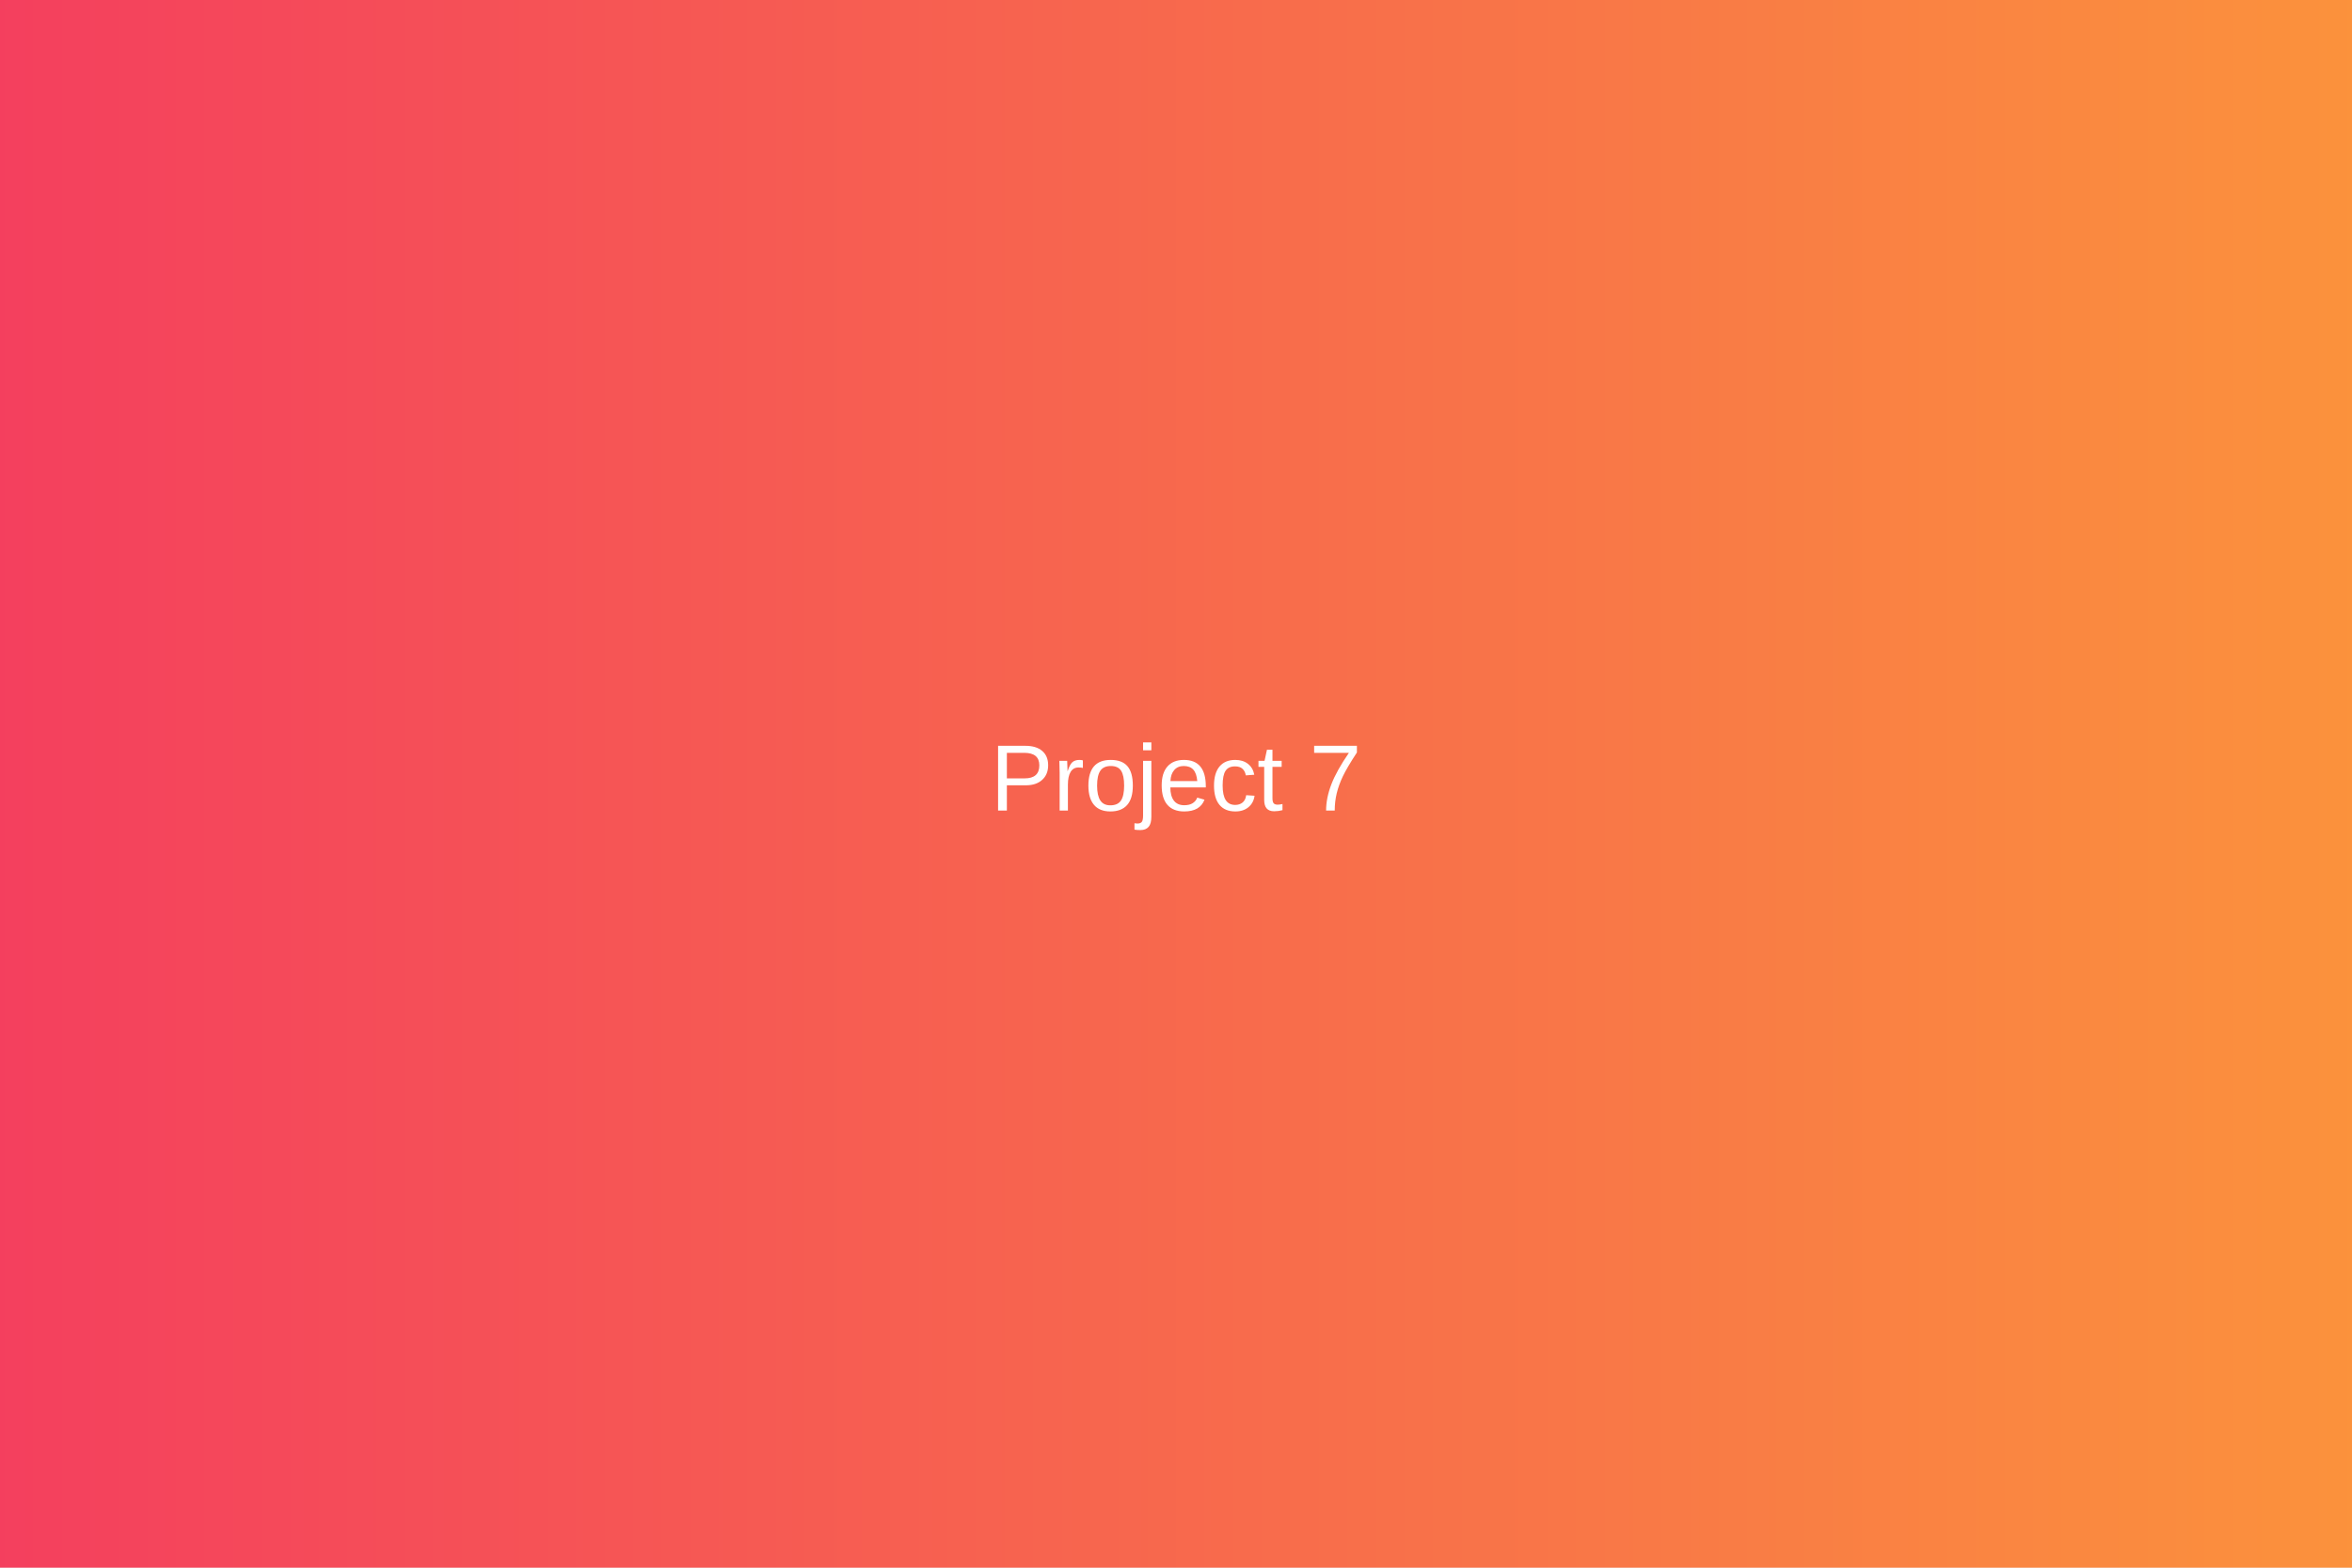
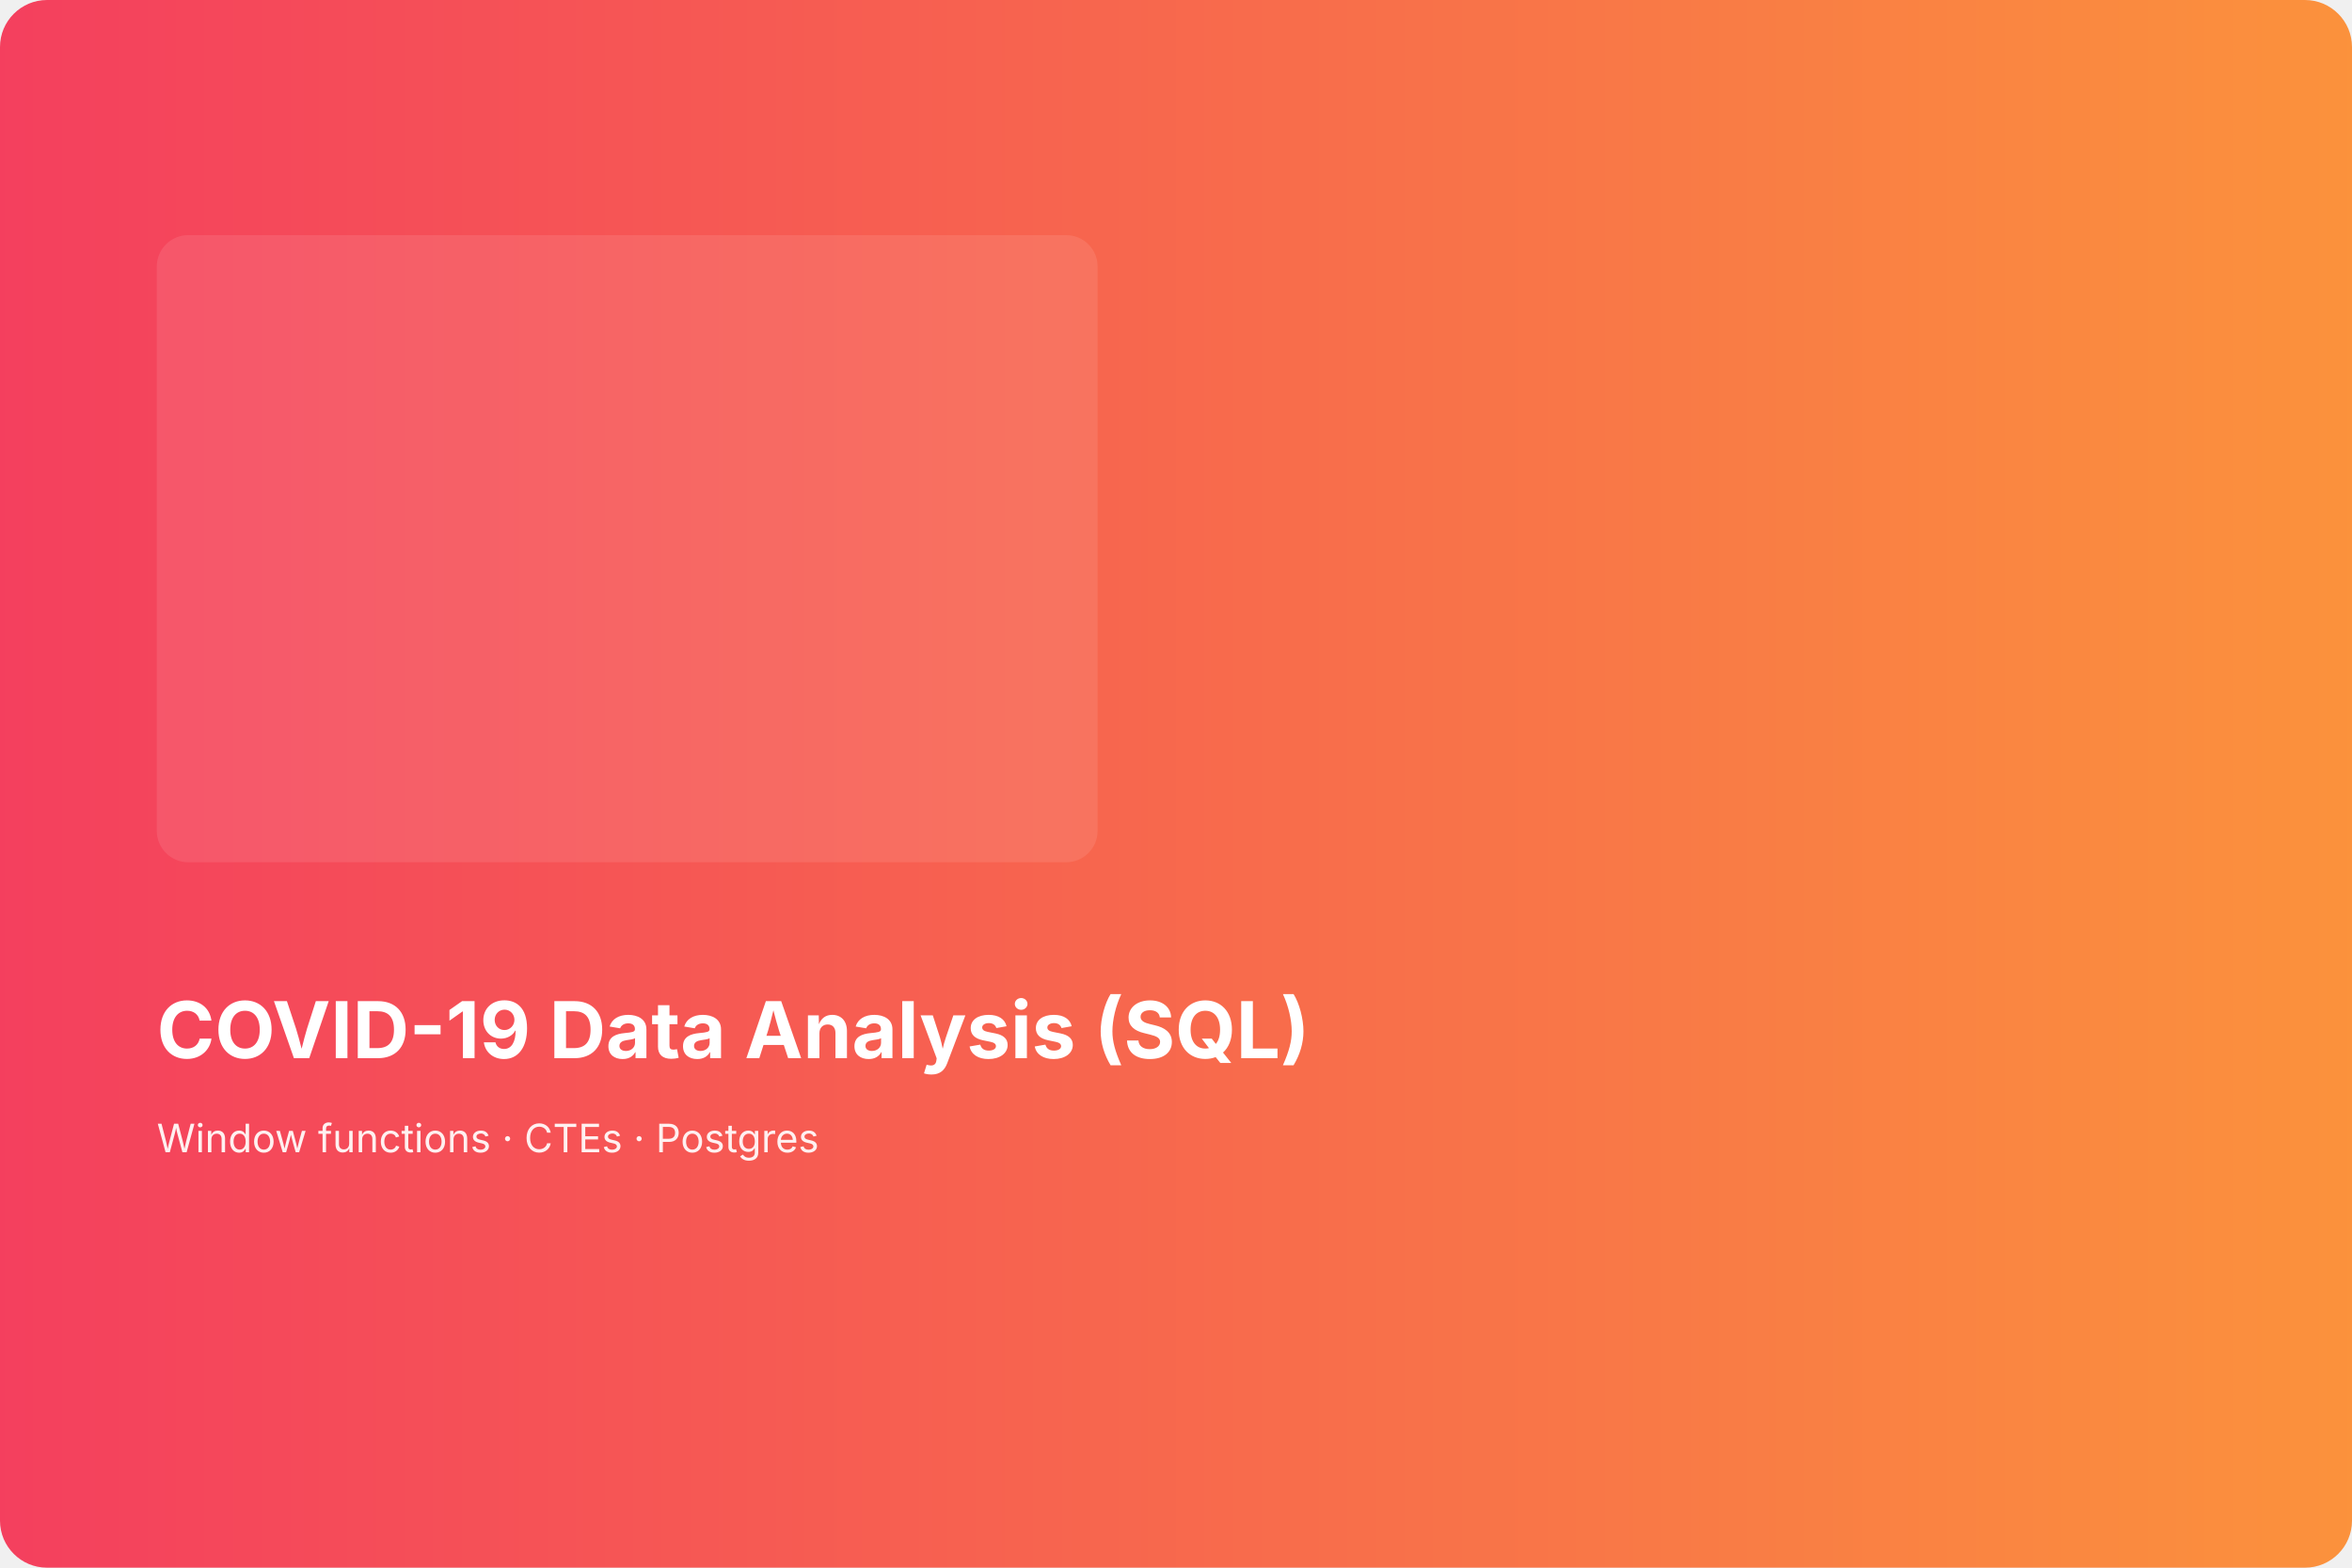
<svg xmlns="http://www.w3.org/2000/svg" width="1200" height="800" viewBox="0 0 1200 800" preserveAspectRatio="xMidYMid slice">
  <defs>
    <linearGradient id="g7" x1="0" x2="1">
      <stop offset="0%" stop-color="#f43f5e" />
      <stop offset="100%" stop-color="#fb923c" />
    </linearGradient>
  </defs>
-   <rect width="1200" height="800" fill="url(#g7)" />
-   <text x="50%" y="50%" font-size="48" font-family="Arial, Helvetica, sans-serif" fill="#ffffff" text-anchor="middle" dominant-baseline="middle">Project 7</text>
+   <rect width="1200" height="800" fill="url(#g7)" rx="24" />
+   <g transform="translate(80,120)">
+     <rect x="0" y="0" width="480" height="320" rx="16" fill="#ffffff18" />
+     <text x="0" y="420" font-size="40" font-family="Inter, Arial, sans-serif" fill="#ffffff" font-weight="700">COVID-19 Data Analysis (SQL)</text>
+     <text x="0" y="468" font-size="20" font-family="Inter, Arial, sans-serif" fill="#fff0f0">Window functions · CTEs · Postgres</text>
+   </g>
</svg>
